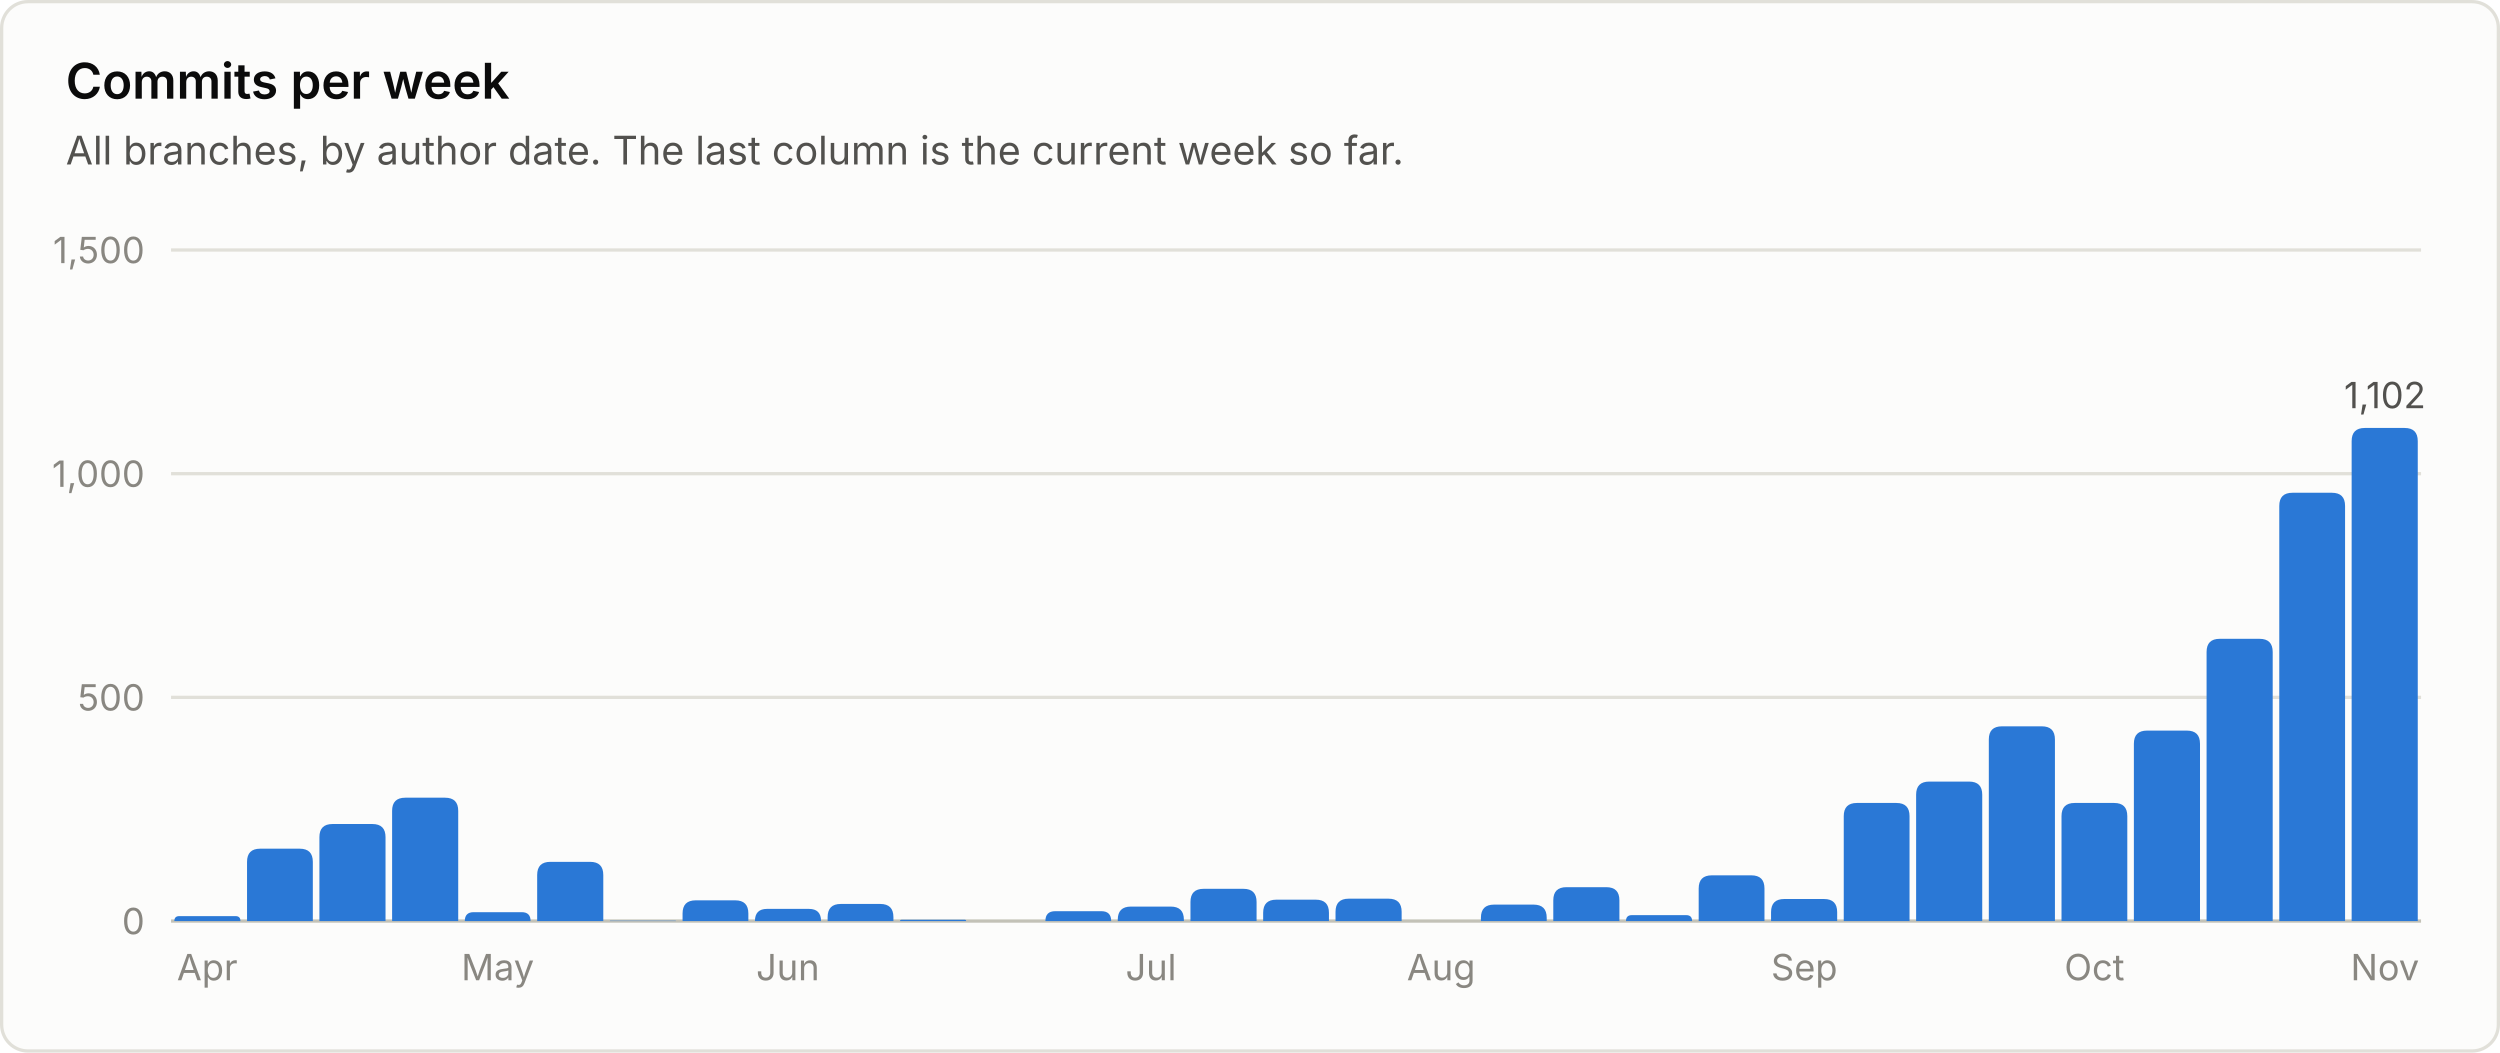
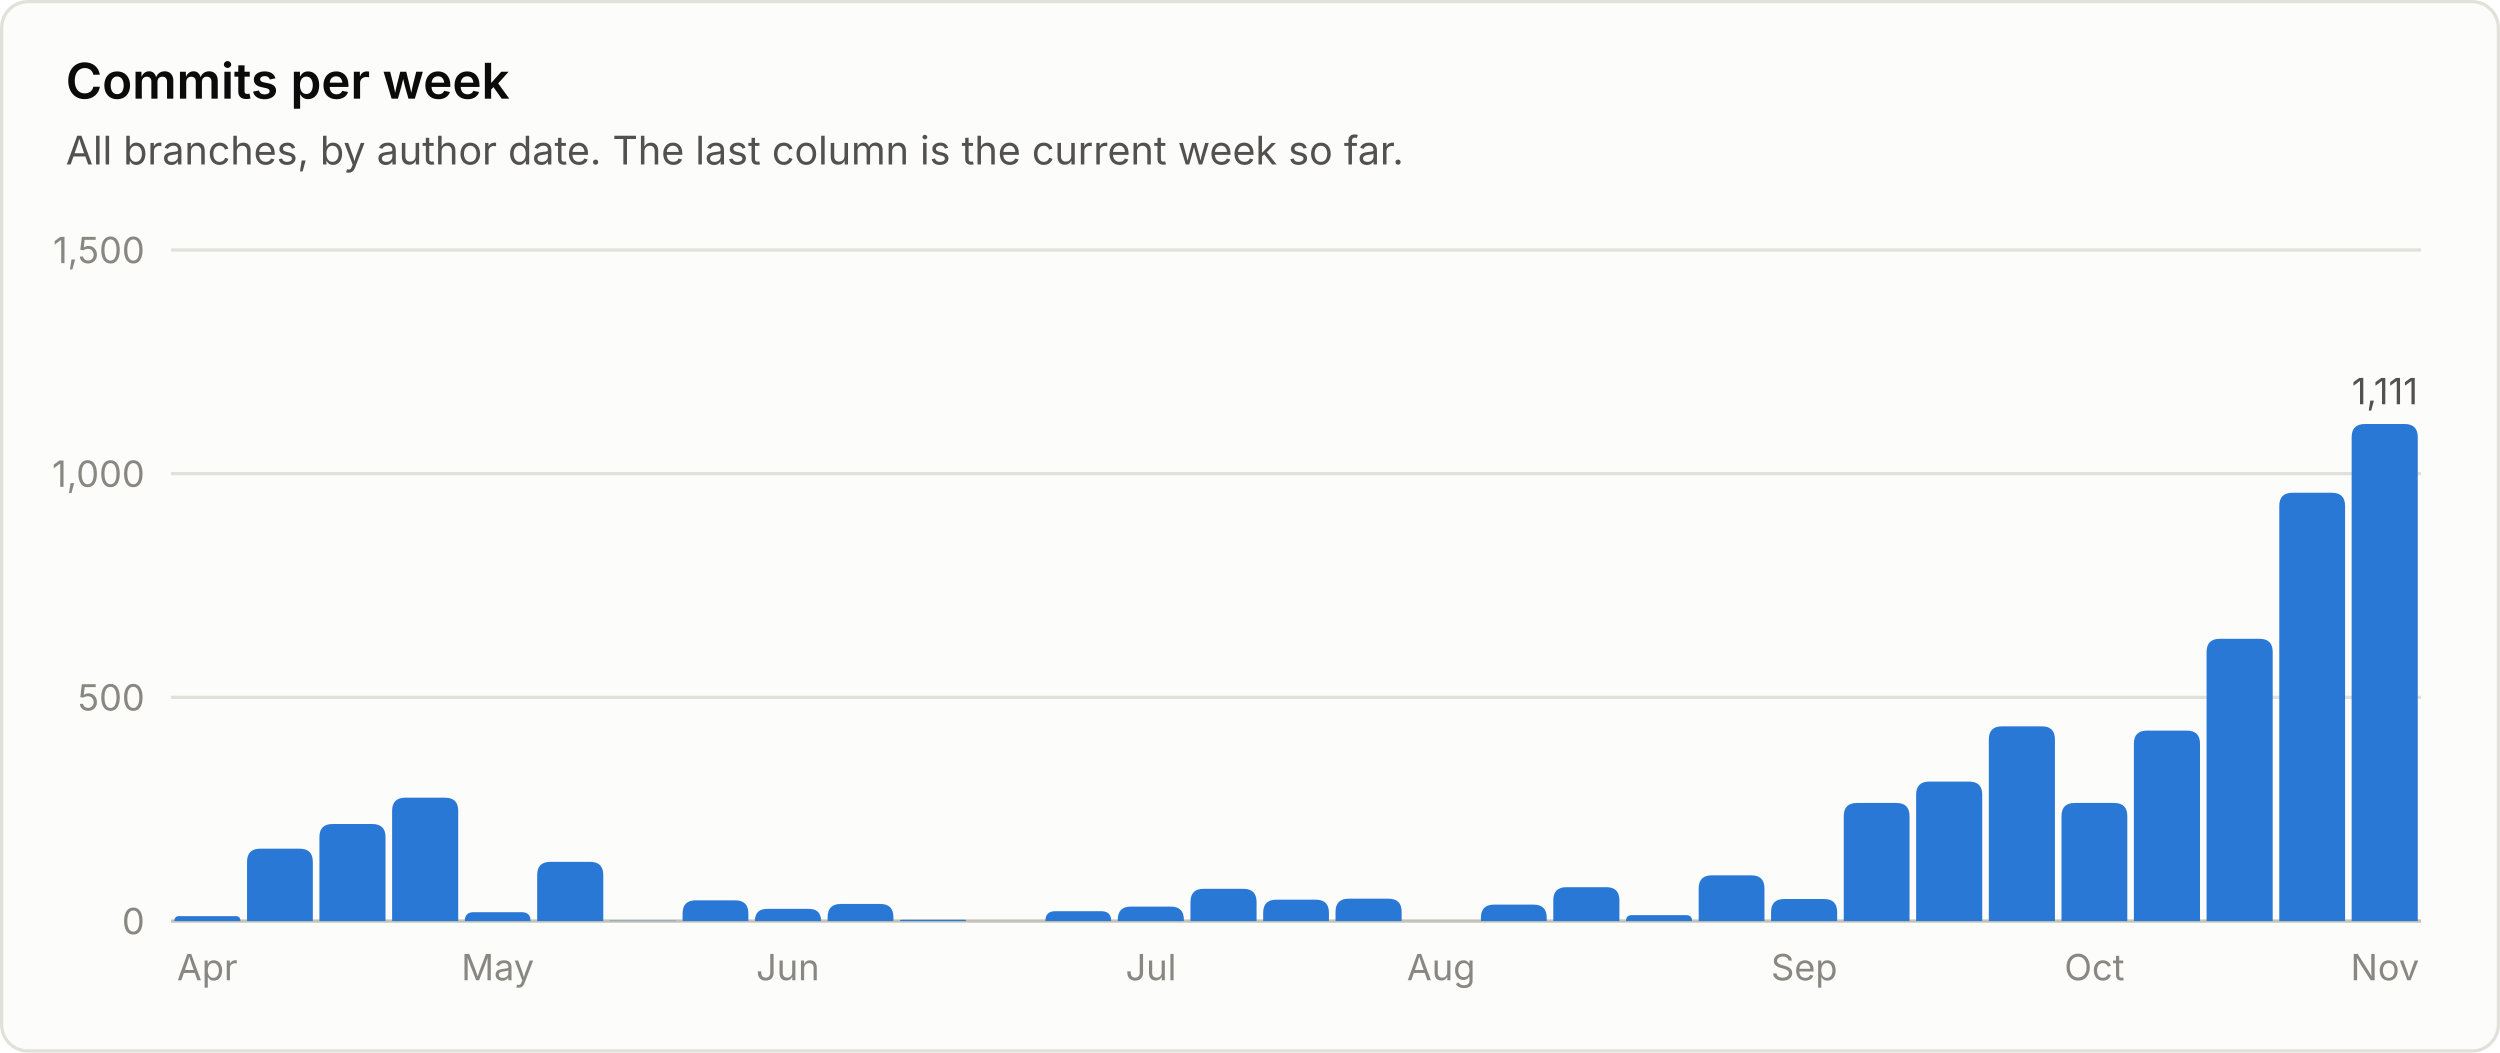
<svg xmlns="http://www.w3.org/2000/svg" viewBox="0 0 760 320" width="760" height="320" role="img" font-family="system-ui, -apple-system, 'Segoe UI', sans-serif">
  <rect x="0.5" y="0.5" width="759" height="319" rx="8" fill="#fcfcfb" stroke="#e1e0d9" />
  <text x="20.0" y="30.0" fill="#0b0b0b" font-size="15" font-weight="600" text-anchor="start">Commits per week</text>
  <text x="20.0" y="50.0" fill="#52514e" font-size="12" font-weight="400" text-anchor="start">All branches, by author date. The last column is the current week so far.</text>
  <line x1="52" y1="280.0" x2="736" y2="280.0" stroke="#c3c2b7" stroke-width="1" />
  <text x="44.0" y="284.0" fill="#898781" font-size="11" font-weight="400" text-anchor="end">0</text>
  <line x1="52" y1="212.0" x2="736" y2="212.0" stroke="#e1e0d9" stroke-width="1" />
  <text x="44.0" y="216.0" fill="#898781" font-size="11" font-weight="400" text-anchor="end">500</text>
  <line x1="52" y1="144.0" x2="736" y2="144.0" stroke="#e1e0d9" stroke-width="1" />
  <text x="44.0" y="148.0" fill="#898781" font-size="11" font-weight="400" text-anchor="end">1,000</text>
  <line x1="52" y1="76.0" x2="736" y2="76.0" stroke="#e1e0d9" stroke-width="1" />
  <text x="44.0" y="80.0" fill="#898781" font-size="11" font-weight="400" text-anchor="end">1,500</text>
  <path d="M53.0 280.0 V280.0 Q53.0 278.5 54.5 278.5 H71.6 Q73.1 278.5 73.1 280.0 V280.0 Z" fill="#2a78d6" />
  <text x="63.0" y="298.0" fill="#898781" font-size="11" font-weight="400" text-anchor="middle">Apr</text>
  <path d="M75.1 280.0 V262.0 Q75.1 258.0 79.1 258.0 H91.1 Q95.1 258.0 95.1 262.0 V280.0 Z" fill="#2a78d6" />
  <path d="M97.1 280.0 V254.5 Q97.1 250.5 101.1 250.5 H113.2 Q117.2 250.5 117.2 254.5 V280.0 Z" fill="#2a78d6" />
  <path d="M119.2 280.0 V246.5 Q119.2 242.5 123.2 242.5 H135.3 Q139.3 242.5 139.3 246.5 V280.0 Z" fill="#2a78d6" />
  <path d="M141.3 280.0 V280.0 Q141.3 277.3 144.0 277.3 H158.6 Q161.3 277.3 161.3 280.0 V280.0 Z" fill="#2a78d6" />
  <text x="151.3" y="298.0" fill="#898781" font-size="11" font-weight="400" text-anchor="middle">May</text>
  <path d="M163.3 280.0 V266.0 Q163.3 262.0 167.3 262.0 H179.4 Q183.4 262.0 183.4 266.0 V280.0 Z" fill="#2a78d6" />
  <path d="M185.4 280.0 V280.0 Q185.4 279.9 185.5 279.9 H205.3 Q205.5 279.9 205.5 280.0 V280.0 Z" fill="#2a78d6" />
  <path d="M207.5 280.0 V277.7 Q207.5 273.7 211.5 273.7 H223.5 Q227.5 273.7 227.5 277.7 V280.0 Z" fill="#2a78d6" />
  <path d="M229.5 280.0 V280.0 Q229.5 276.3 233.2 276.3 H245.9 Q249.6 276.3 249.6 280.0 V280.0 Z" fill="#2a78d6" />
  <text x="239.5" y="298.0" fill="#898781" font-size="11" font-weight="400" text-anchor="middle">Jun</text>
  <path d="M251.6 280.0 V278.8 Q251.6 274.8 255.6 274.8 H267.6 Q271.6 274.8 271.6 278.8 V280.0 Z" fill="#2a78d6" />
  <path d="M273.6 280.0 V280.0 Q273.6 279.6 274.1 279.6 H293.3 Q293.7 279.6 293.7 280.0 V280.0 Z" fill="#2a78d6" />
  <path d="M317.8 280.0 V280.0 Q317.8 277.0 320.8 277.0 H334.8 Q337.8 277.0 337.8 280.0 V280.0 Z" fill="#2a78d6" />
  <path d="M339.8 280.0 V279.6 Q339.8 275.6 343.8 275.6 H355.9 Q359.9 275.6 359.9 279.6 V280.0 Z" fill="#2a78d6" />
  <text x="349.9" y="298.0" fill="#898781" font-size="11" font-weight="400" text-anchor="middle">Jul</text>
  <path d="M361.9 280.0 V274.2 Q361.9 270.2 365.9 270.2 H378.0 Q382.0 270.2 382.0 274.2 V280.0 Z" fill="#2a78d6" />
  <path d="M384.0 280.0 V277.5 Q384.0 273.5 388.0 273.5 H400.0 Q404.0 273.5 404.0 277.5 V280.0 Z" fill="#2a78d6" />
  <path d="M406.0 280.0 V277.2 Q406.0 273.2 410.0 273.2 H422.1 Q426.1 273.2 426.1 277.2 V280.0 Z" fill="#2a78d6" />
  <text x="438.1" y="298.0" fill="#898781" font-size="11" font-weight="400" text-anchor="middle">Aug</text>
  <path d="M450.2 280.0 V279.0 Q450.2 275.0 454.2 275.0 H466.2 Q470.2 275.0 470.2 279.0 V280.0 Z" fill="#2a78d6" />
  <path d="M472.2 280.0 V273.7 Q472.2 269.7 476.2 269.7 H488.3 Q492.3 269.7 492.3 273.7 V280.0 Z" fill="#2a78d6" />
  <path d="M494.3 280.0 V280.0 Q494.3 278.2 496.1 278.2 H512.6 Q514.4 278.2 514.4 280.0 V280.0 Z" fill="#2a78d6" />
  <path d="M516.4 280.0 V270.1 Q516.4 266.1 520.4 266.1 H532.4 Q536.4 266.1 536.4 270.1 V280.0 Z" fill="#2a78d6" />
  <path d="M538.4 280.0 V277.3 Q538.4 273.3 542.4 273.3 H554.5 Q558.5 273.3 558.5 277.3 V280.0 Z" fill="#2a78d6" />
  <text x="548.5" y="298.0" fill="#898781" font-size="11" font-weight="400" text-anchor="middle">Sep</text>
  <path d="M560.5 280.0 V248.1 Q560.5 244.1 564.5 244.1 H576.5 Q580.5 244.1 580.5 248.1 V280.0 Z" fill="#2a78d6" />
  <path d="M582.5 280.0 V241.6 Q582.5 237.6 586.5 237.6 H598.6 Q602.6 237.6 602.6 241.6 V280.0 Z" fill="#2a78d6" />
  <path d="M604.6 280.0 V224.8 Q604.6 220.8 608.6 220.8 H620.7 Q624.7 220.8 624.7 224.8 V280.0 Z" fill="#2a78d6" />
  <path d="M626.7 280.0 V248.1 Q626.7 244.1 630.7 244.1 H642.7 Q646.7 244.1 646.7 248.1 V280.0 Z" fill="#2a78d6" />
  <text x="636.7" y="298.0" fill="#898781" font-size="11" font-weight="400" text-anchor="middle">Oct</text>
  <path d="M648.7 280.0 V226.1 Q648.7 222.1 652.7 222.1 H664.8 Q668.8 222.1 668.8 226.1 V280.0 Z" fill="#2a78d6" />
  <path d="M670.8 280.0 V198.2 Q670.8 194.2 674.8 194.2 H686.9 Q690.9 194.2 690.9 198.2 V280.0 Z" fill="#2a78d6" />
  <path d="M692.9 280.0 V153.8 Q692.9 149.8 696.9 149.8 H708.9 Q712.9 149.8 712.9 153.8 V280.0 Z" fill="#2a78d6" />
-   <path d="M714.9 280.0 V134.1 Q714.9 130.1 718.9 130.1 H731.0 Q735.0 130.1 735.0 134.1 V280.0 Z" fill="#2a78d6" />
-   <text x="725.0" y="124.1" fill="#52514e" font-size="11" font-weight="400" text-anchor="middle">1,102</text>
+   <path d="M714.9 280.0 V132.9 Q714.9 128.9 718.9 128.9 H731.0 Q735.0 128.9 735.0 132.9 V280.0 Z" fill="#2a78d6" />
+   <text x="725.0" y="122.9" fill="#52514e" font-size="11" font-weight="400" text-anchor="middle">1,111</text>
  <text x="725.0" y="298.0" fill="#898781" font-size="11" font-weight="400" text-anchor="middle">Nov</text>
</svg>
